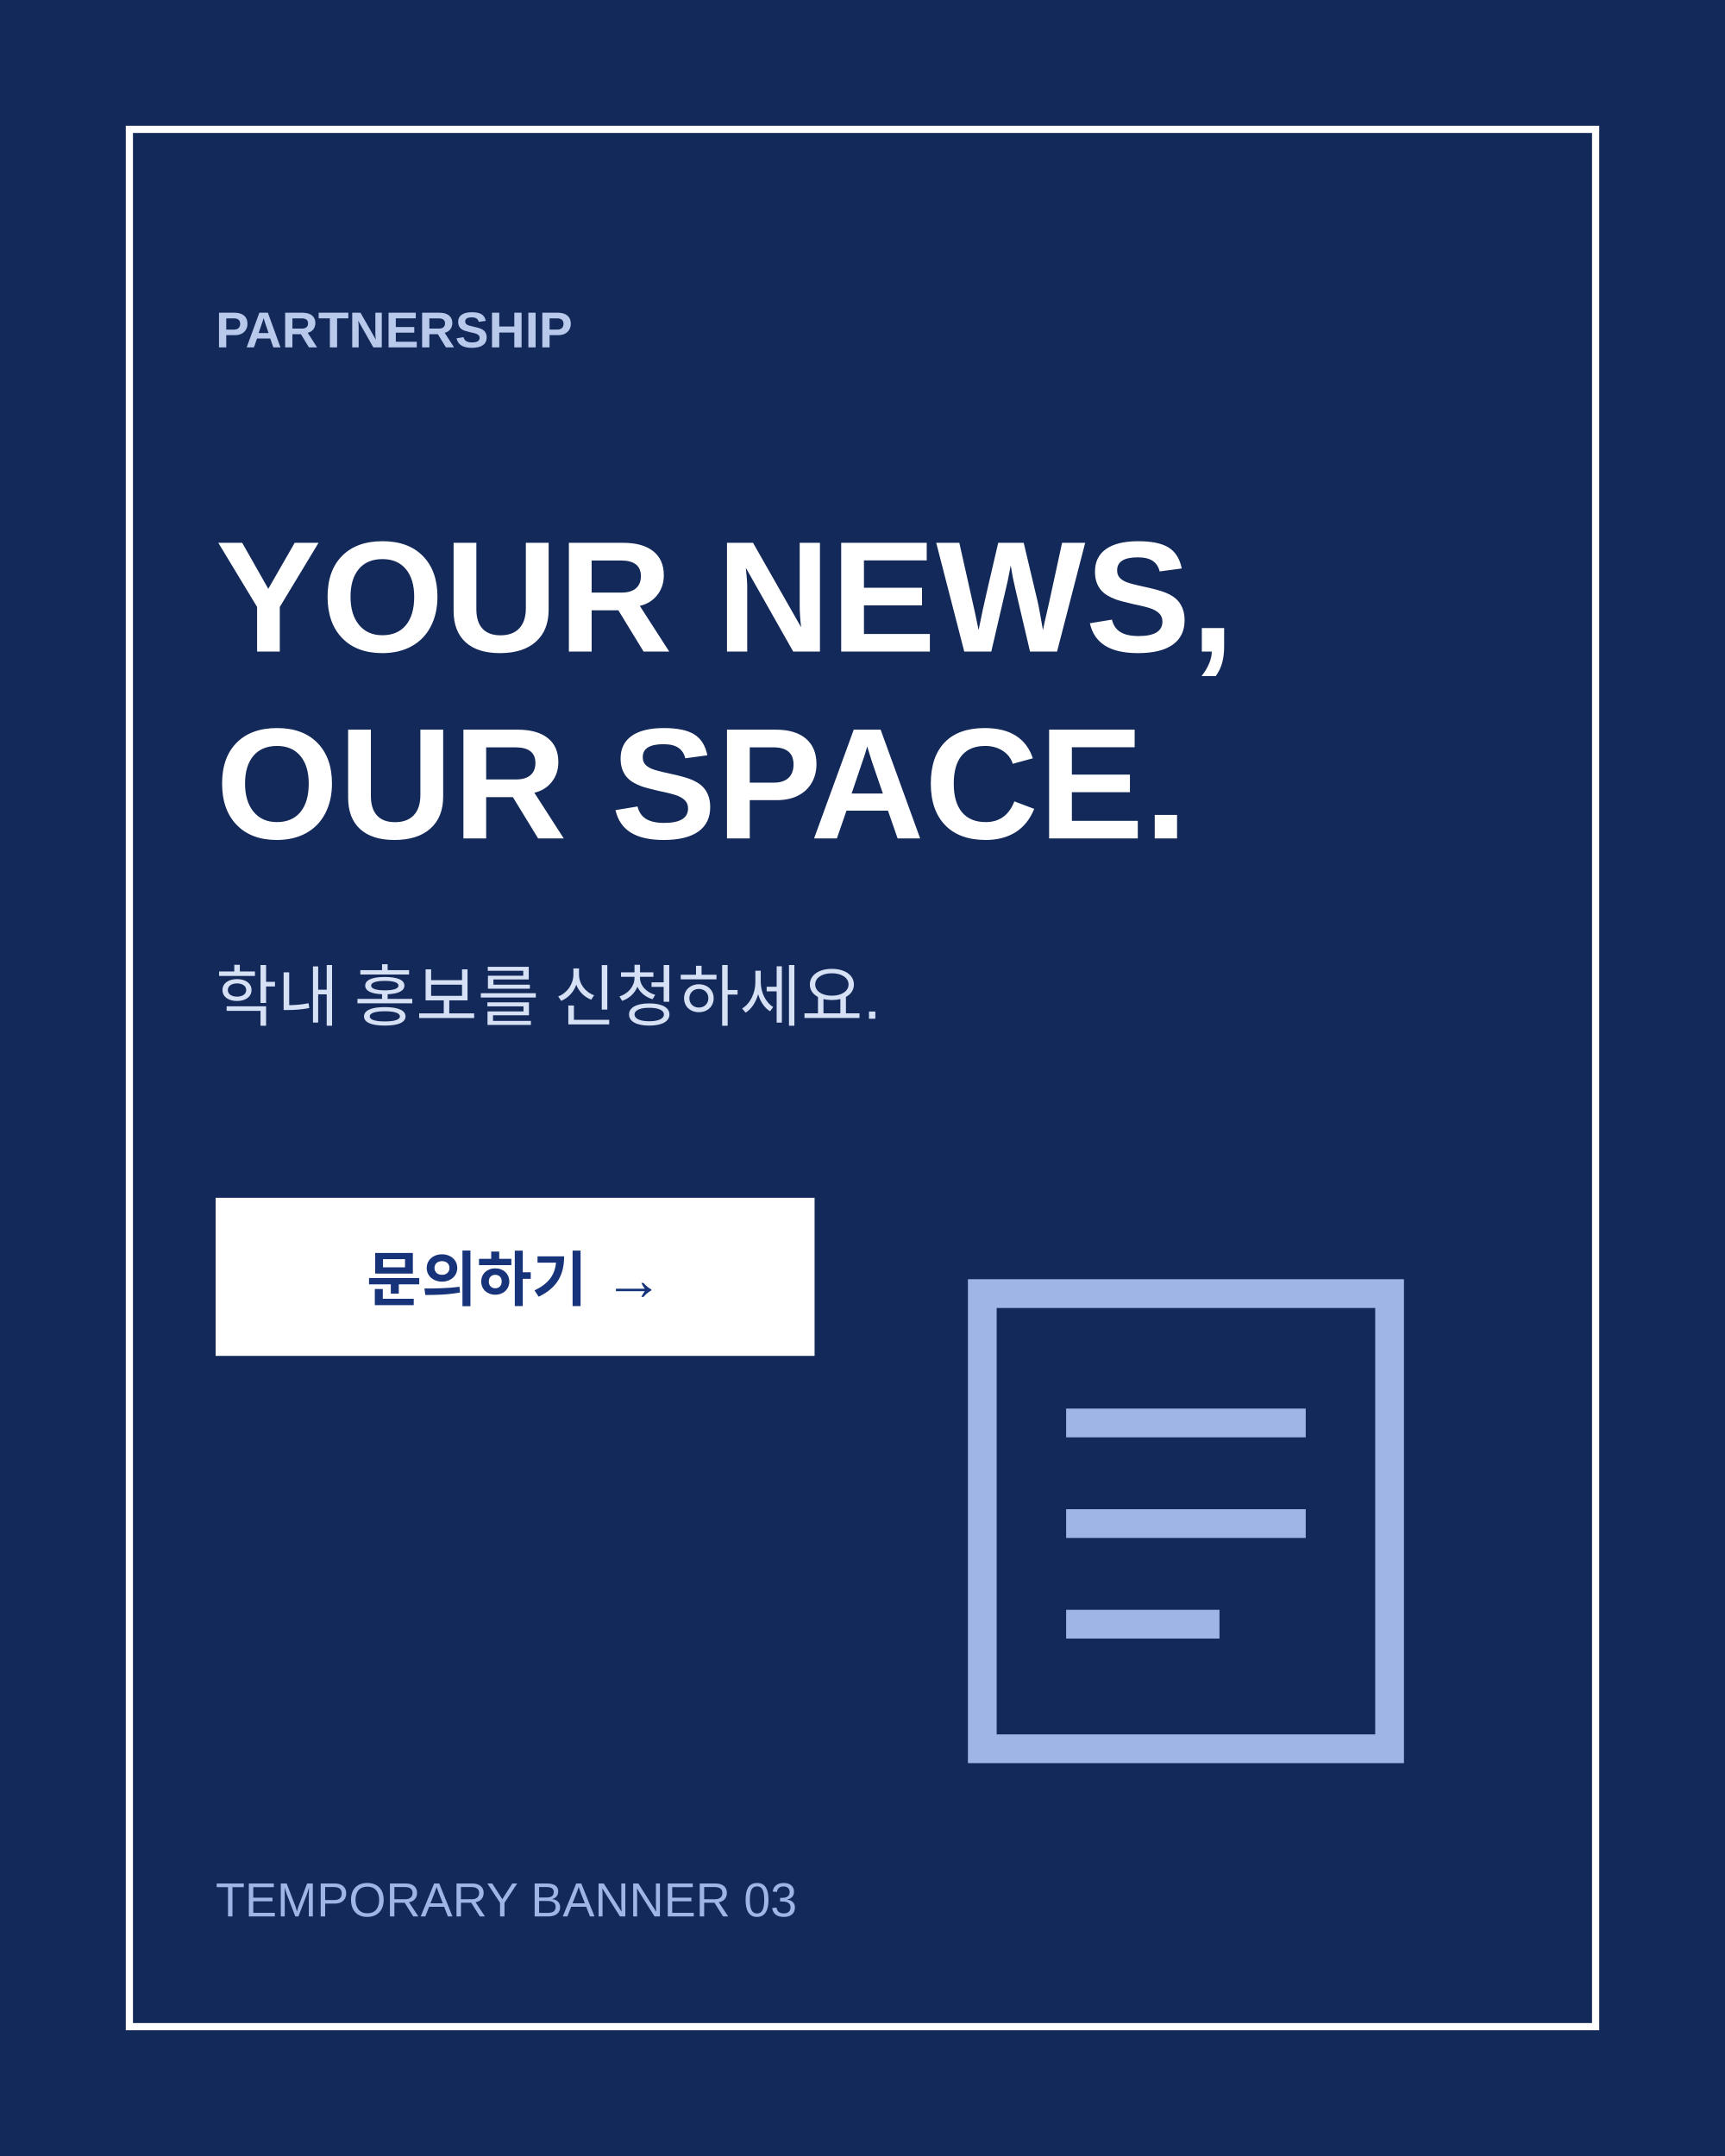
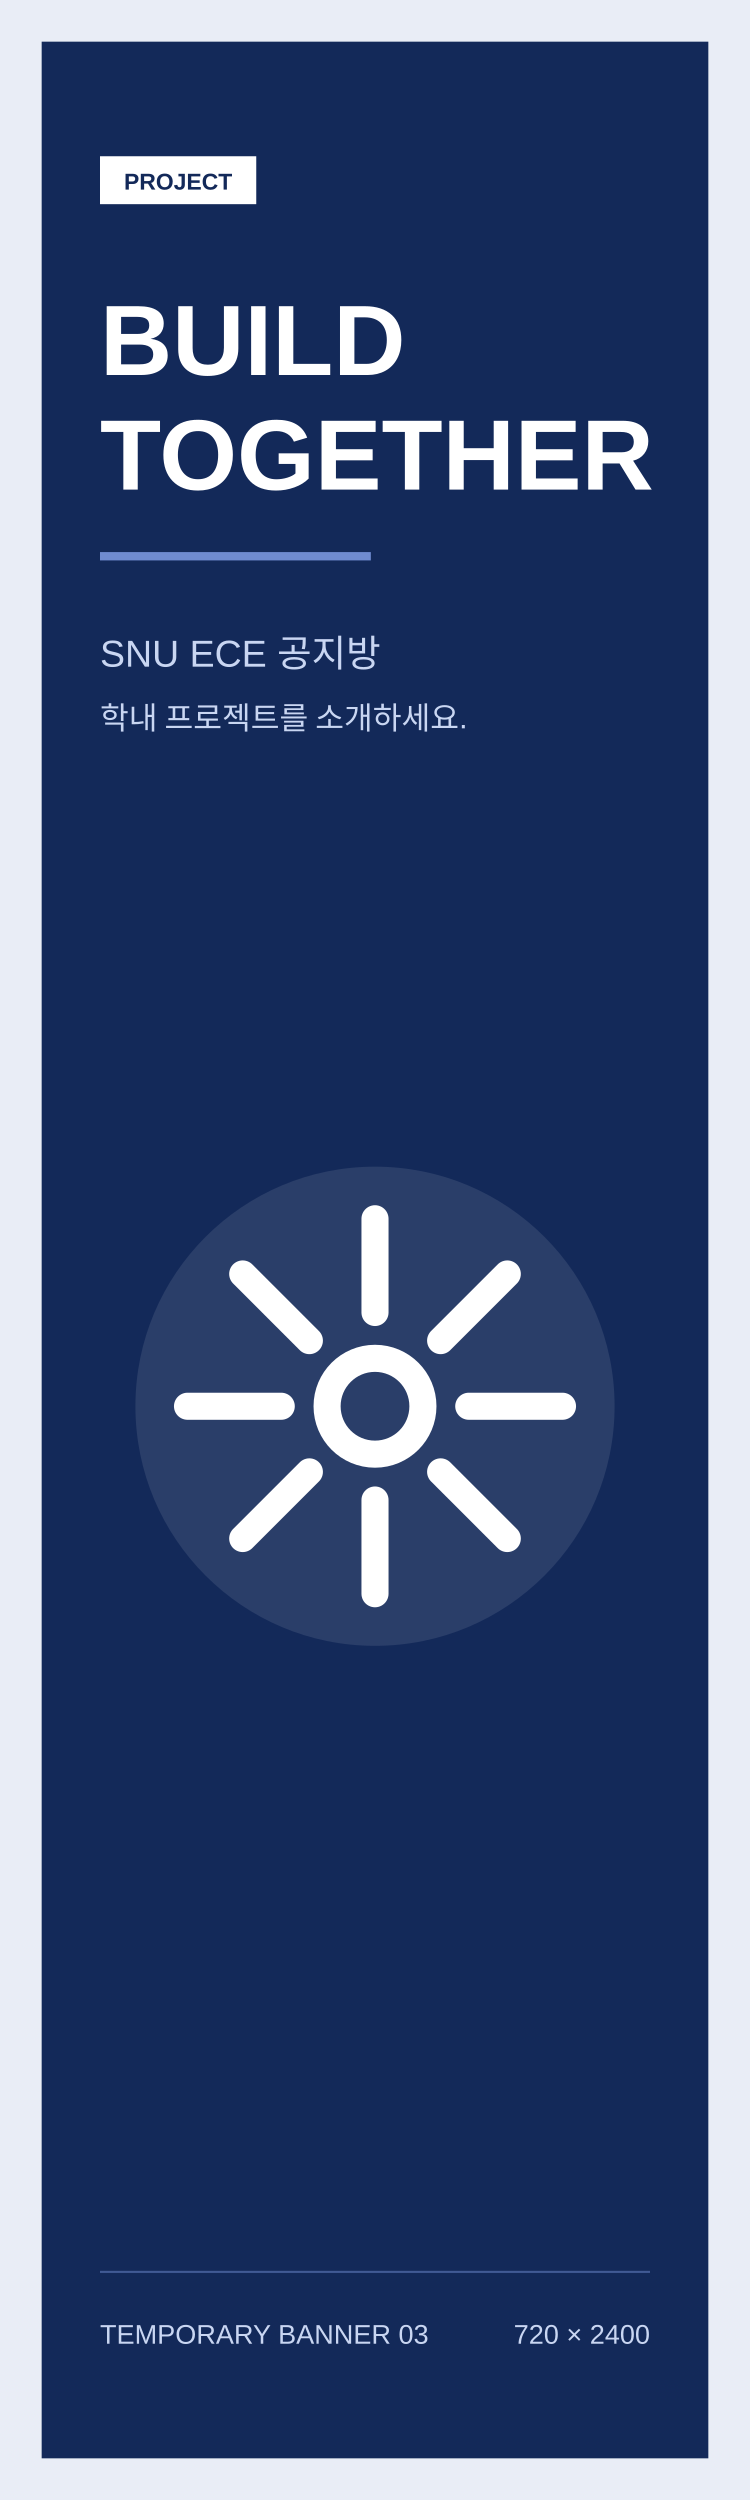
- <svg xmlns="http://www.w3.org/2000/svg" viewBox="0 0 720 900" role="img" aria-labelledby="title desc">
-   <rect width="720" height="900" fill="#132959" />
-   <rect x="54" y="54" width="612" height="792" fill="none" stroke="#fff" stroke-width="3" />
-   <text x="90" y="145" fill="#b8c9ec" font-family="Arial, sans-serif" font-size="21" font-weight="700">PARTNERSHIP</text>
-   <text x="90" y="272" fill="#fff" font-family="Arial, sans-serif" font-size="66" font-weight="800">YOUR NEWS,</text>
-   <text x="90" y="350" fill="#fff" font-family="Arial, sans-serif" font-size="66" font-weight="800">OUR SPACE.</text>
-   <text x="90" y="426" fill="#d7e1f5" font-family="Arial, sans-serif" font-size="28">학내 홍보를 신청하세요.</text>
-   <rect x="90" y="500" width="250" height="66" fill="#fff" />
-   <text x="215" y="543" fill="#17337a" font-family="Arial, sans-serif" font-size="25" font-weight="700" text-anchor="middle">문의하기 →</text>
-   <g transform="translate(410 540)" fill="none" stroke="#9eb5e6" stroke-width="12">
-     <rect width="170" height="190" />
-     <path d="M35 54h100M35 96h100M35 138h64" />
+ <svg xmlns="http://www.w3.org/2000/svg" viewBox="0 0 720 2400" role="img" aria-labelledby="t d">
+   <rect width="720" height="2400" fill="#e9edf6" />
+   <rect x="40" y="40" width="640" height="2320" fill="#132959" />
+   <rect x="96" y="150" width="150" height="46" fill="#ffffff" />
+   <text x="171" y="182" fill="#132959" font-family="Arial, sans-serif" font-size="22" font-weight="700" text-anchor="middle">PROJECT</text>
+   <text x="96" y="360" fill="#ffffff" font-family="Arial, sans-serif" font-size="96" font-weight="800">BUILD</text>
+   <text x="96" y="470" fill="#ffffff" font-family="Arial, sans-serif" font-size="96" font-weight="800">TOGETHER</text>
+   <rect x="96" y="530" width="260" height="8" fill="#6f8bd0" />
+   <text x="96" y="640" fill="#c9d6f2" font-family="Arial, sans-serif" font-size="36">SNU ECE 공지방</text>
+   <text x="96" y="700" fill="#c9d6f2" font-family="Arial, sans-serif" font-size="30">학내 프로젝트를 소개하세요.</text>
+   <g transform="translate(360 1350)">
+     <circle cx="0" cy="0" r="230" fill="#ffffff" opacity=".10" />
+     <g fill="none" stroke="#ffffff" stroke-width="26" stroke-linecap="round">
+       <path d="M0-180v90M0 90v90M-180 0h90M90 0h90M-127-127l64 64M63 63l64 64M127-127l-64 64M-63 63l-64 64" />
+       <circle cx="0" cy="0" r="46" />
+     </g>
  </g>
-   <text x="90" y="800" fill="#9eb5e6" font-family="Arial, sans-serif" font-size="20">TEMPORARY BANNER 03</text>
+   <rect x="96" y="2180" width="528" height="2" fill="#6f8bd0" opacity=".5" />
+   <text x="96" y="2250" fill="#c9d6f2" font-family="Arial, sans-serif" font-size="26">TEMPORARY BANNER 03</text>
+   <text x="624" y="2250" fill="#c9d6f2" font-family="Arial, sans-serif" font-size="26" text-anchor="end">720 × 2400</text>
</svg>
